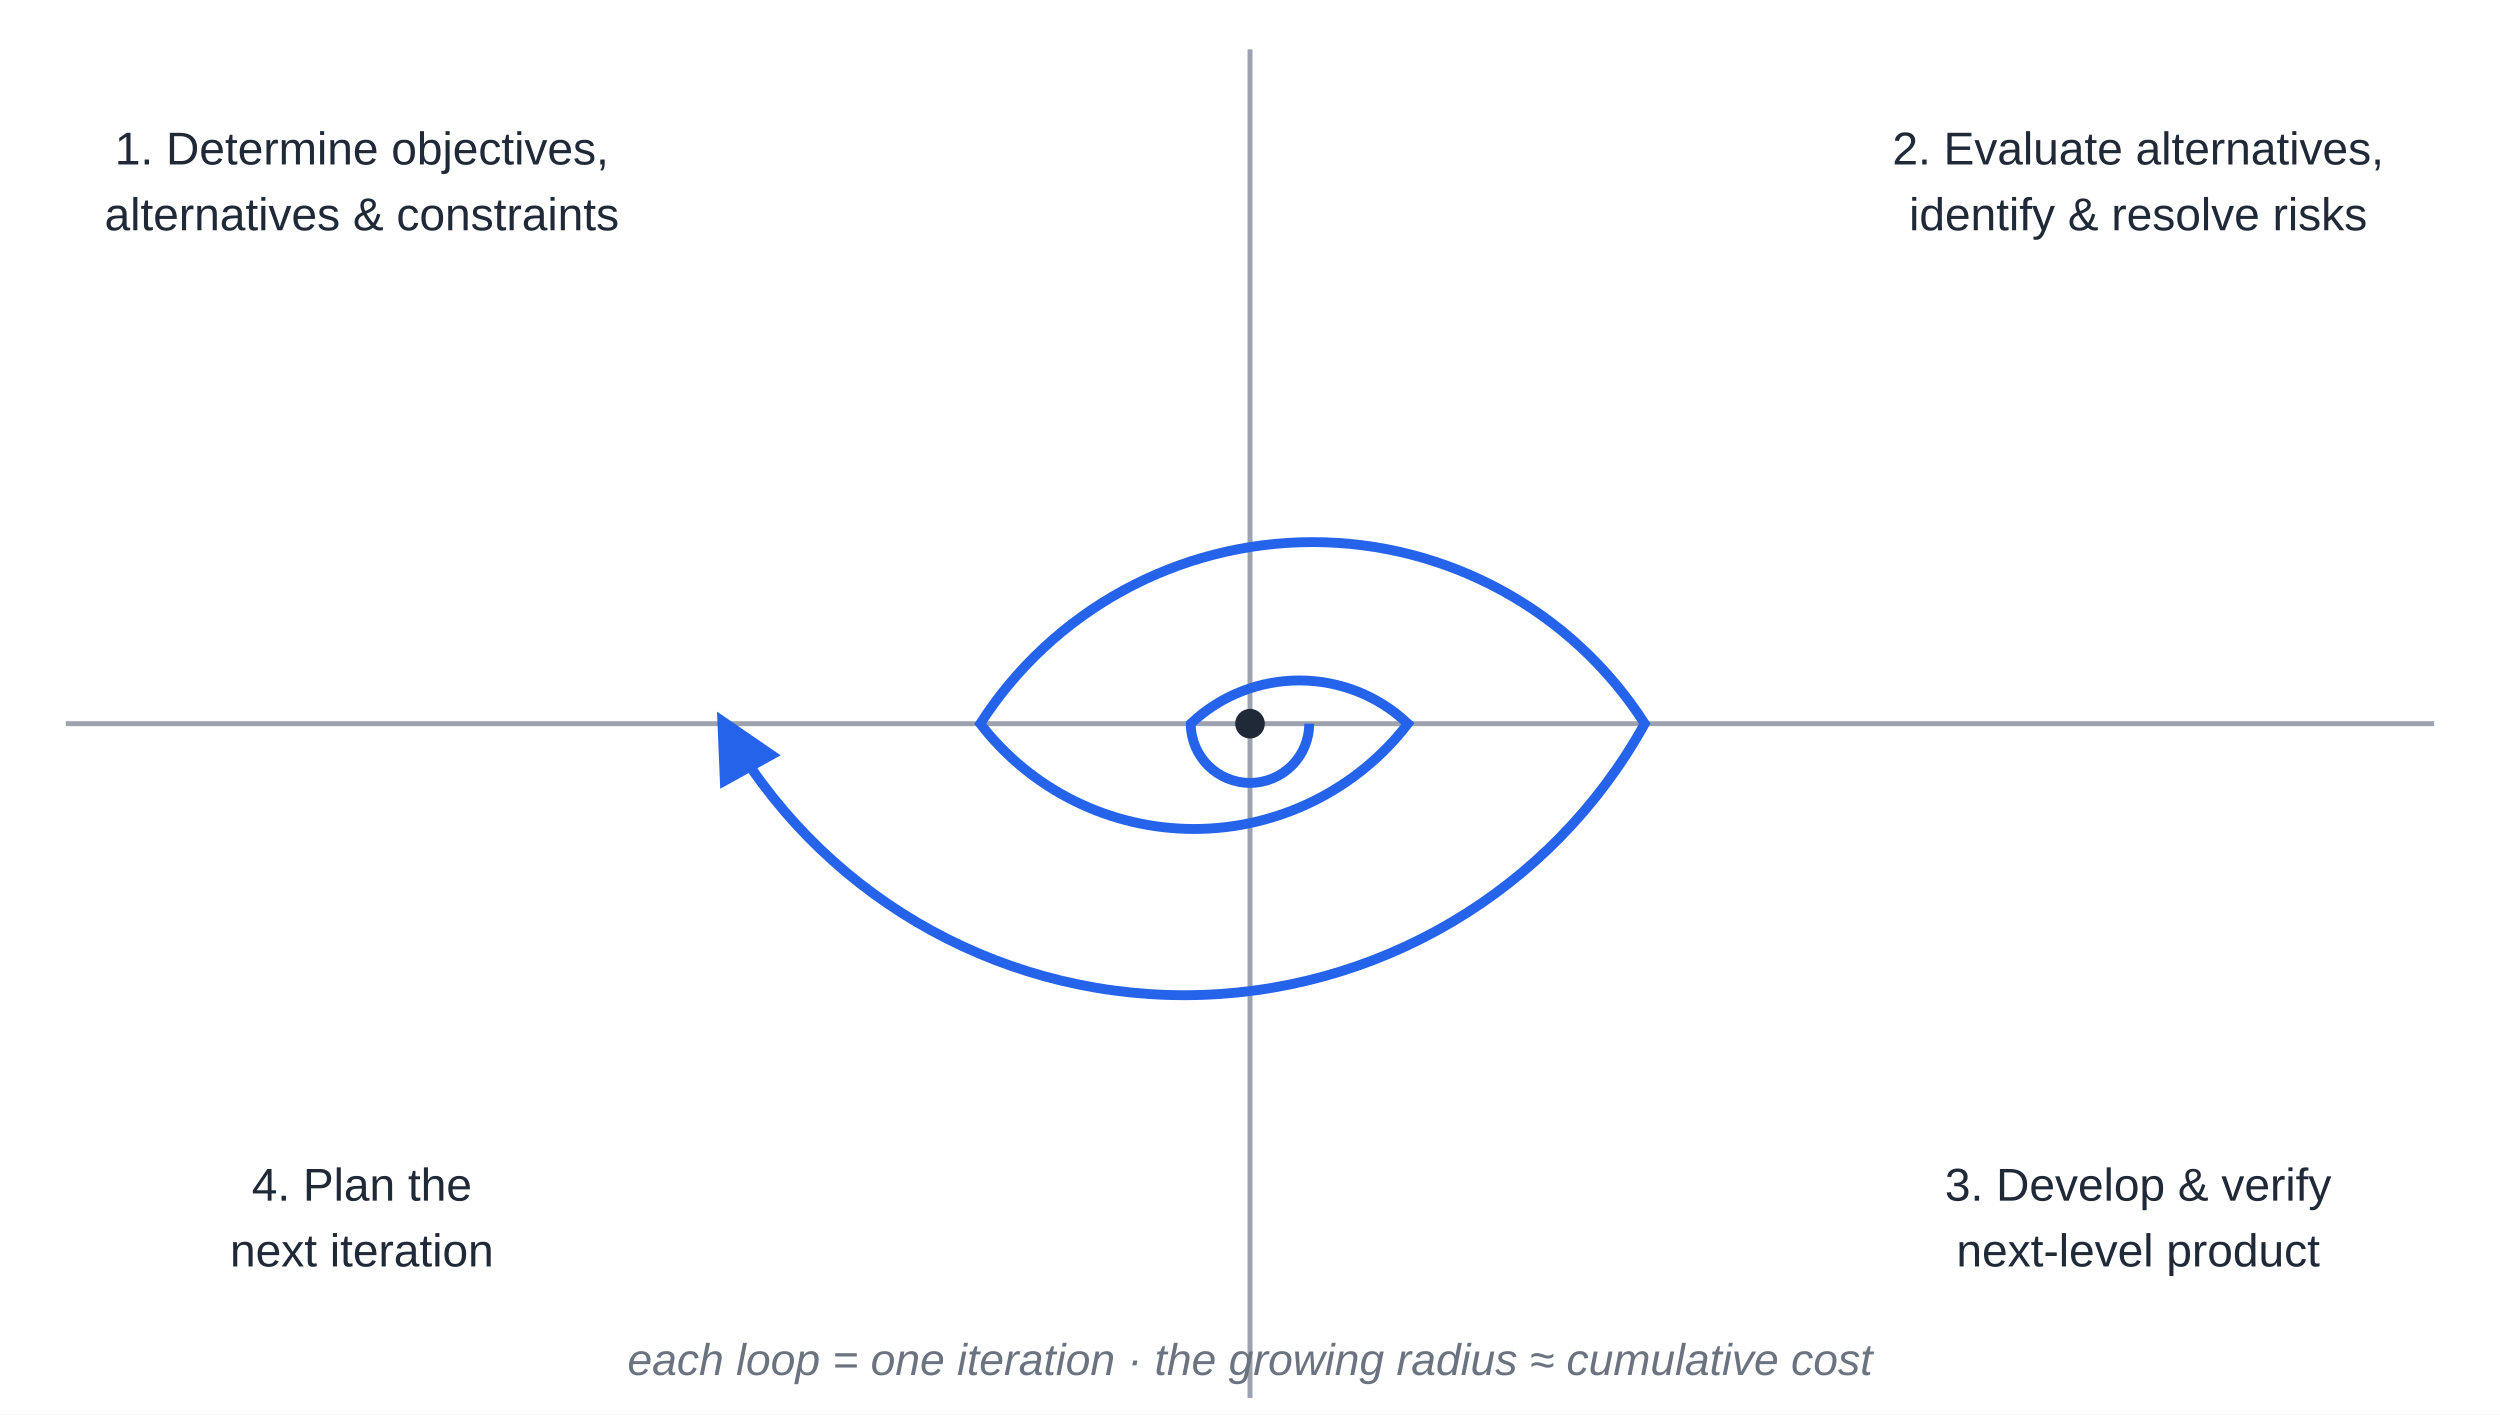
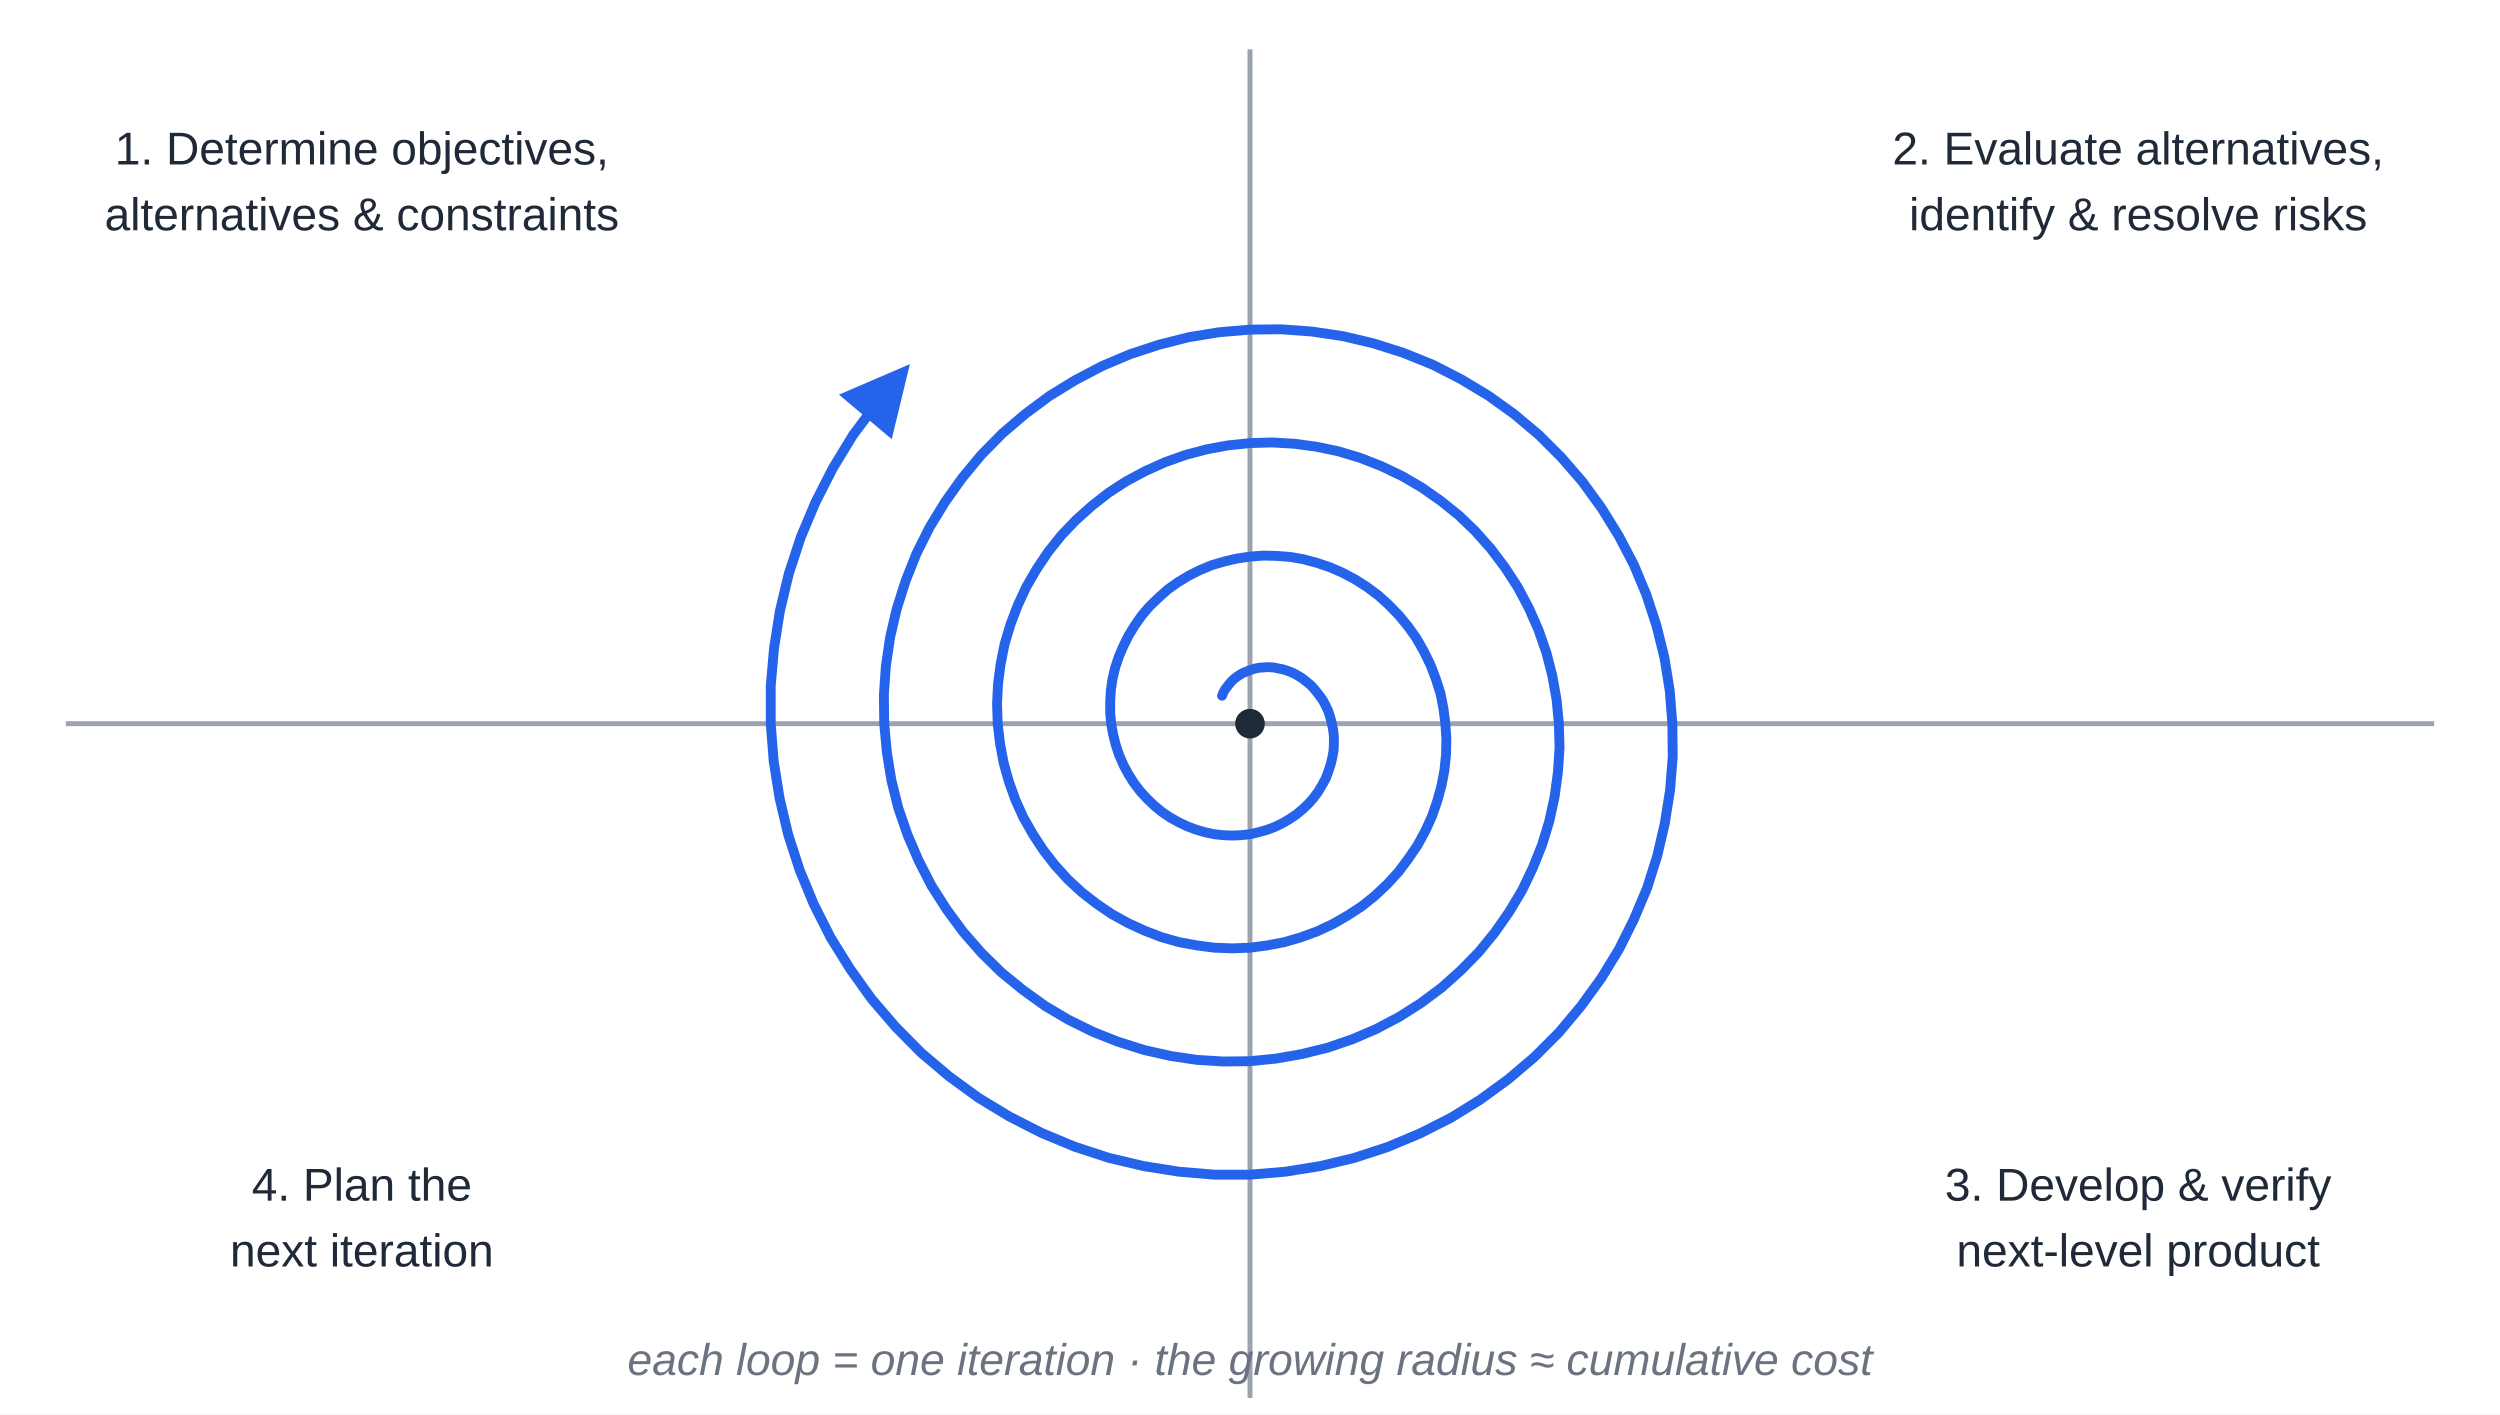
<svg xmlns="http://www.w3.org/2000/svg" viewBox="0 0 760 430" font-family="Arial">
  <defs>
    <marker id="arrB" viewBox="0 0 10 10" refX="8" refY="5" markerWidth="7" markerHeight="7" orient="auto-start-reverse">
      <path d="M0,0 L10,5 L0,10 z" fill="#2563EB" />
    </marker>
  </defs>
  <rect x="0" y="0" width="760" height="430" fill="#FFFFFF" />
  <g stroke="#9CA3AF" stroke-width="1.5">
    <line x1="20" y1="220" x2="740" y2="220" />
    <line x1="380" y1="15" x2="380" y2="425" />
  </g>
  <g font-size="14" fill="#1F2937" text-anchor="middle">
    <text x="110" y="50">1. Determine objectives,</text>
    <text x="110" y="70">alternatives &amp; constraints</text>
    <text x="650" y="50">2. Evaluate alternatives,</text>
    <text x="650" y="70">identify &amp; resolve risks</text>
    <text x="650" y="365">3. Develop &amp; verify</text>
    <text x="650" y="385">next-level product</text>
    <text x="110" y="365">4. Plan the</text>
    <text x="110" y="385">next iteration</text>
  </g>
-   <path d="M 398,220            A 18,18 0 0 1 362,220            A 48,48 0 0 1 428,220            A 82,82 0 0 1 298,220            A 120,120 0 0 1 500,220            A 160,160 0 0 1 220,220" fill="none" stroke="#2563EB" stroke-width="3" marker-end="url(#arrB)" />
+   <path d="M 371.5,211.5 L 371.9,210.5 L 372.4,209.6 L 373.1,208.7 L 373.8,207.8 L 374.6,206.9 L 375.5,206.1 L 376.5,205.4 L 377.6,204.7 L 378.8,204.2 L 380.0,203.7 L 381.3,203.3 L 382.7,203.0 L 384.1,202.9 L 385.6,202.8 L 387.1,202.9 L 388.6,203.2 L 390.1,203.5 L 391.6,204.0 L 393.1,204.6 L 394.6,205.4 L 396.0,206.3 L 397.4,207.4 L 398.7,208.5 L 399.9,209.9 L 401.0,211.3 L 402.1,212.8 L 403.0,214.5 L 403.8,216.2 L 404.4,218.1 L 404.9,220.0 L 405.3,222.0 L 405.5,224.0 L 405.5,226.1 L 405.4,228.2 L 405.0,230.4 L 404.5,232.5 L 403.8,234.6 L 403.0,236.7 L 401.9,238.7 L 400.7,240.7 L 399.3,242.6 L 397.7,244.4 L 396.0,246.0 L 394.1,247.6 L 392.0,249.0 L 389.8,250.3 L 387.5,251.4 L 385.1,252.3 L 382.6,253.0 L 380.0,253.6 L 377.3,253.9 L 374.6,254.0 L 371.9,253.9 L 369.1,253.6 L 366.3,253.0 L 363.6,252.2 L 360.9,251.2 L 358.2,249.9 L 355.7,248.5 L 353.2,246.8 L 350.9,244.9 L 348.7,242.8 L 346.6,240.5 L 344.7,238.0 L 343.0,235.3 L 341.5,232.5 L 340.2,229.5 L 339.2,226.5 L 338.4,223.3 L 337.8,220.0 L 337.5,216.7 L 337.5,213.3 L 337.7,209.8 L 338.2,206.4 L 339.0,203.0 L 340.1,199.7 L 341.5,196.4 L 343.1,193.2 L 345.0,190.1 L 347.1,187.1 L 349.5,184.3 L 352.2,181.7 L 355.0,179.2 L 358.1,177.0 L 361.4,175.0 L 364.8,173.3 L 368.4,171.8 L 372.2,170.7 L 376.0,169.8 L 380.0,169.2 L 384.0,168.9 L 388.1,169.0 L 392.2,169.3 L 396.2,170.0 L 400.3,171.1 L 404.2,172.4 L 408.1,174.1 L 411.9,176.1 L 415.5,178.4 L 419.0,181.0 L 422.2,183.9 L 425.3,187.1 L 428.1,190.5 L 430.7,194.2 L 432.9,198.1 L 434.9,202.2 L 436.5,206.4 L 437.9,210.8 L 438.8,215.4 L 439.4,220.0 L 439.7,224.7 L 439.6,229.4 L 439.1,234.2 L 438.2,238.9 L 436.9,243.6 L 435.3,248.2 L 433.3,252.6 L 430.9,257.0 L 428.1,261.1 L 425.1,265.1 L 421.7,268.8 L 418.0,272.3 L 414.0,275.5 L 409.7,278.3 L 405.2,280.9 L 400.5,283.1 L 395.6,284.9 L 390.5,286.4 L 385.3,287.4 L 380.0,288.1 L 374.6,288.3 L 369.2,288.1 L 363.8,287.4 L 358.4,286.4 L 353.1,284.9 L 347.9,282.9 L 342.9,280.6 L 338.0,277.9 L 333.3,274.7 L 328.8,271.2 L 324.6,267.3 L 320.7,263.0 L 317.2,258.5 L 314.0,253.6 L 311.1,248.5 L 308.7,243.2 L 306.7,237.6 L 305.1,231.9 L 304.0,226.0 L 303.3,220.0 L 303.1,213.9 L 303.4,207.9 L 304.2,201.8 L 305.4,195.8 L 307.2,189.8 L 309.4,184.0 L 312.0,178.4 L 315.2,172.9 L 318.7,167.7 L 322.7,162.7 L 327.1,158.1 L 331.9,153.8 L 337.0,149.8 L 342.4,146.3 L 348.2,143.2 L 354.2,140.5 L 360.4,138.3 L 366.8,136.6 L 373.3,135.4 L 380.0,134.7 L 386.7,134.5 L 393.5,134.9 L 400.2,135.8 L 406.9,137.2 L 413.5,139.2 L 419.9,141.7 L 426.2,144.7 L 432.2,148.2 L 437.9,152.2 L 443.4,156.6 L 448.5,161.5 L 453.2,166.8 L 457.5,172.5 L 461.4,178.5 L 464.8,184.9 L 467.7,191.5 L 470.1,198.4 L 471.9,205.4 L 473.2,212.7 L 473.9,220.0 L 474.1,227.4 L 473.6,234.8 L 472.6,242.2 L 471.0,249.6 L 468.8,256.8 L 466.0,263.8 L 462.7,270.7 L 458.8,277.2 L 454.4,283.5 L 449.5,289.5 L 444.1,295.0 L 438.3,300.2 L 432.0,304.9 L 425.4,309.1 L 418.4,312.8 L 411.2,315.9 L 403.6,318.5 L 395.9,320.4 L 388.0,321.8 L 380.0,322.6 L 371.9,322.7 L 363.8,322.2 L 355.8,321.0 L 347.8,319.2 L 339.9,316.7 L 332.3,313.7 L 324.8,310.0 L 317.7,305.8 L 310.9,300.9 L 304.4,295.6 L 298.4,289.7 L 292.8,283.3 L 287.8,276.5 L 283.2,269.3 L 279.3,261.7 L 275.9,253.8 L 273.1,245.7 L 271.0,237.3 L 269.6,228.7 L 268.8,220.0 L 268.7,211.2 L 269.3,202.5 L 270.6,193.7 L 272.6,185.1 L 275.3,176.6 L 278.6,168.3 L 282.6,160.3 L 287.3,152.6 L 292.5,145.3 L 298.3,138.3 L 304.7,131.8 L 311.6,125.9 L 319.0,120.4 L 326.8,115.6 L 335.0,111.3 L 343.5,107.7 L 352.3,104.8 L 361.4,102.5 L 370.6,101.0 L 380.0,100.2 L 389.4,100.1 L 398.9,100.8 L 408.3,102.2 L 417.6,104.4 L 426.7,107.3 L 435.6,110.9 L 444.2,115.3 L 452.5,120.3 L 460.3,125.9 L 467.8,132.2 L 474.7,139.1 L 481.1,146.5 L 486.9,154.5 L 492.1,162.9 L 496.7,171.7 L 500.5,180.8 L 503.6,190.3 L 506.0,200.0 L 507.6,210.0 L 508.4,220.0 L 508.5,230.1 L 507.7,240.2 L 506.1,250.3 L 503.8,260.2 L 500.7,270.0 L 496.7,279.5 L 492.1,288.7 L 486.7,297.5 L 480.6,305.9 L 473.9,313.9 L 466.5,321.3 L 458.5,328.1 L 450.0,334.3 L 441.1,339.8 L 431.6,344.6 L 421.8,348.7 L 411.7,352.0 L 401.3,354.5 L 390.7,356.2 L 380.0,357.1 L 369.2,357.1 L 358.4,356.2 L 347.7,354.5 L 337.1,352.0 L 326.7,348.6 L 316.6,344.4 L 306.8,339.4 L 297.4,333.7 L 288.5,327.2 L 280.0,320.0 L 272.2,312.1 L 264.9,303.6 L 258.4,294.5 L 252.5,285.0 L 247.4,274.9 L 243.1,264.5 L 239.6,253.7 L 237.0,242.7 L 235.2,231.4 L 234.3,220.0 L 234.3,208.5 L 235.3,197.1 L 237.1,185.7 L 239.8,174.4 L 243.4,163.4 L 247.9,152.7 L 253.2,142.3 L 259.3,132.3 L 266.3,122.9 L 273.9,113.9" fill="none" stroke="#2563EB" stroke-width="3" stroke-linecap="round" stroke-linejoin="round" marker-end="url(#arrB)" />
  <circle cx="380" cy="220" r="4.5" fill="#1F2937" />
  <text x="380" y="418" text-anchor="middle" font-size="13.5" font-style="italic" fill="#6B7280">each loop = one iteration · the growing radius ≈ cumulative cost</text>
</svg>
